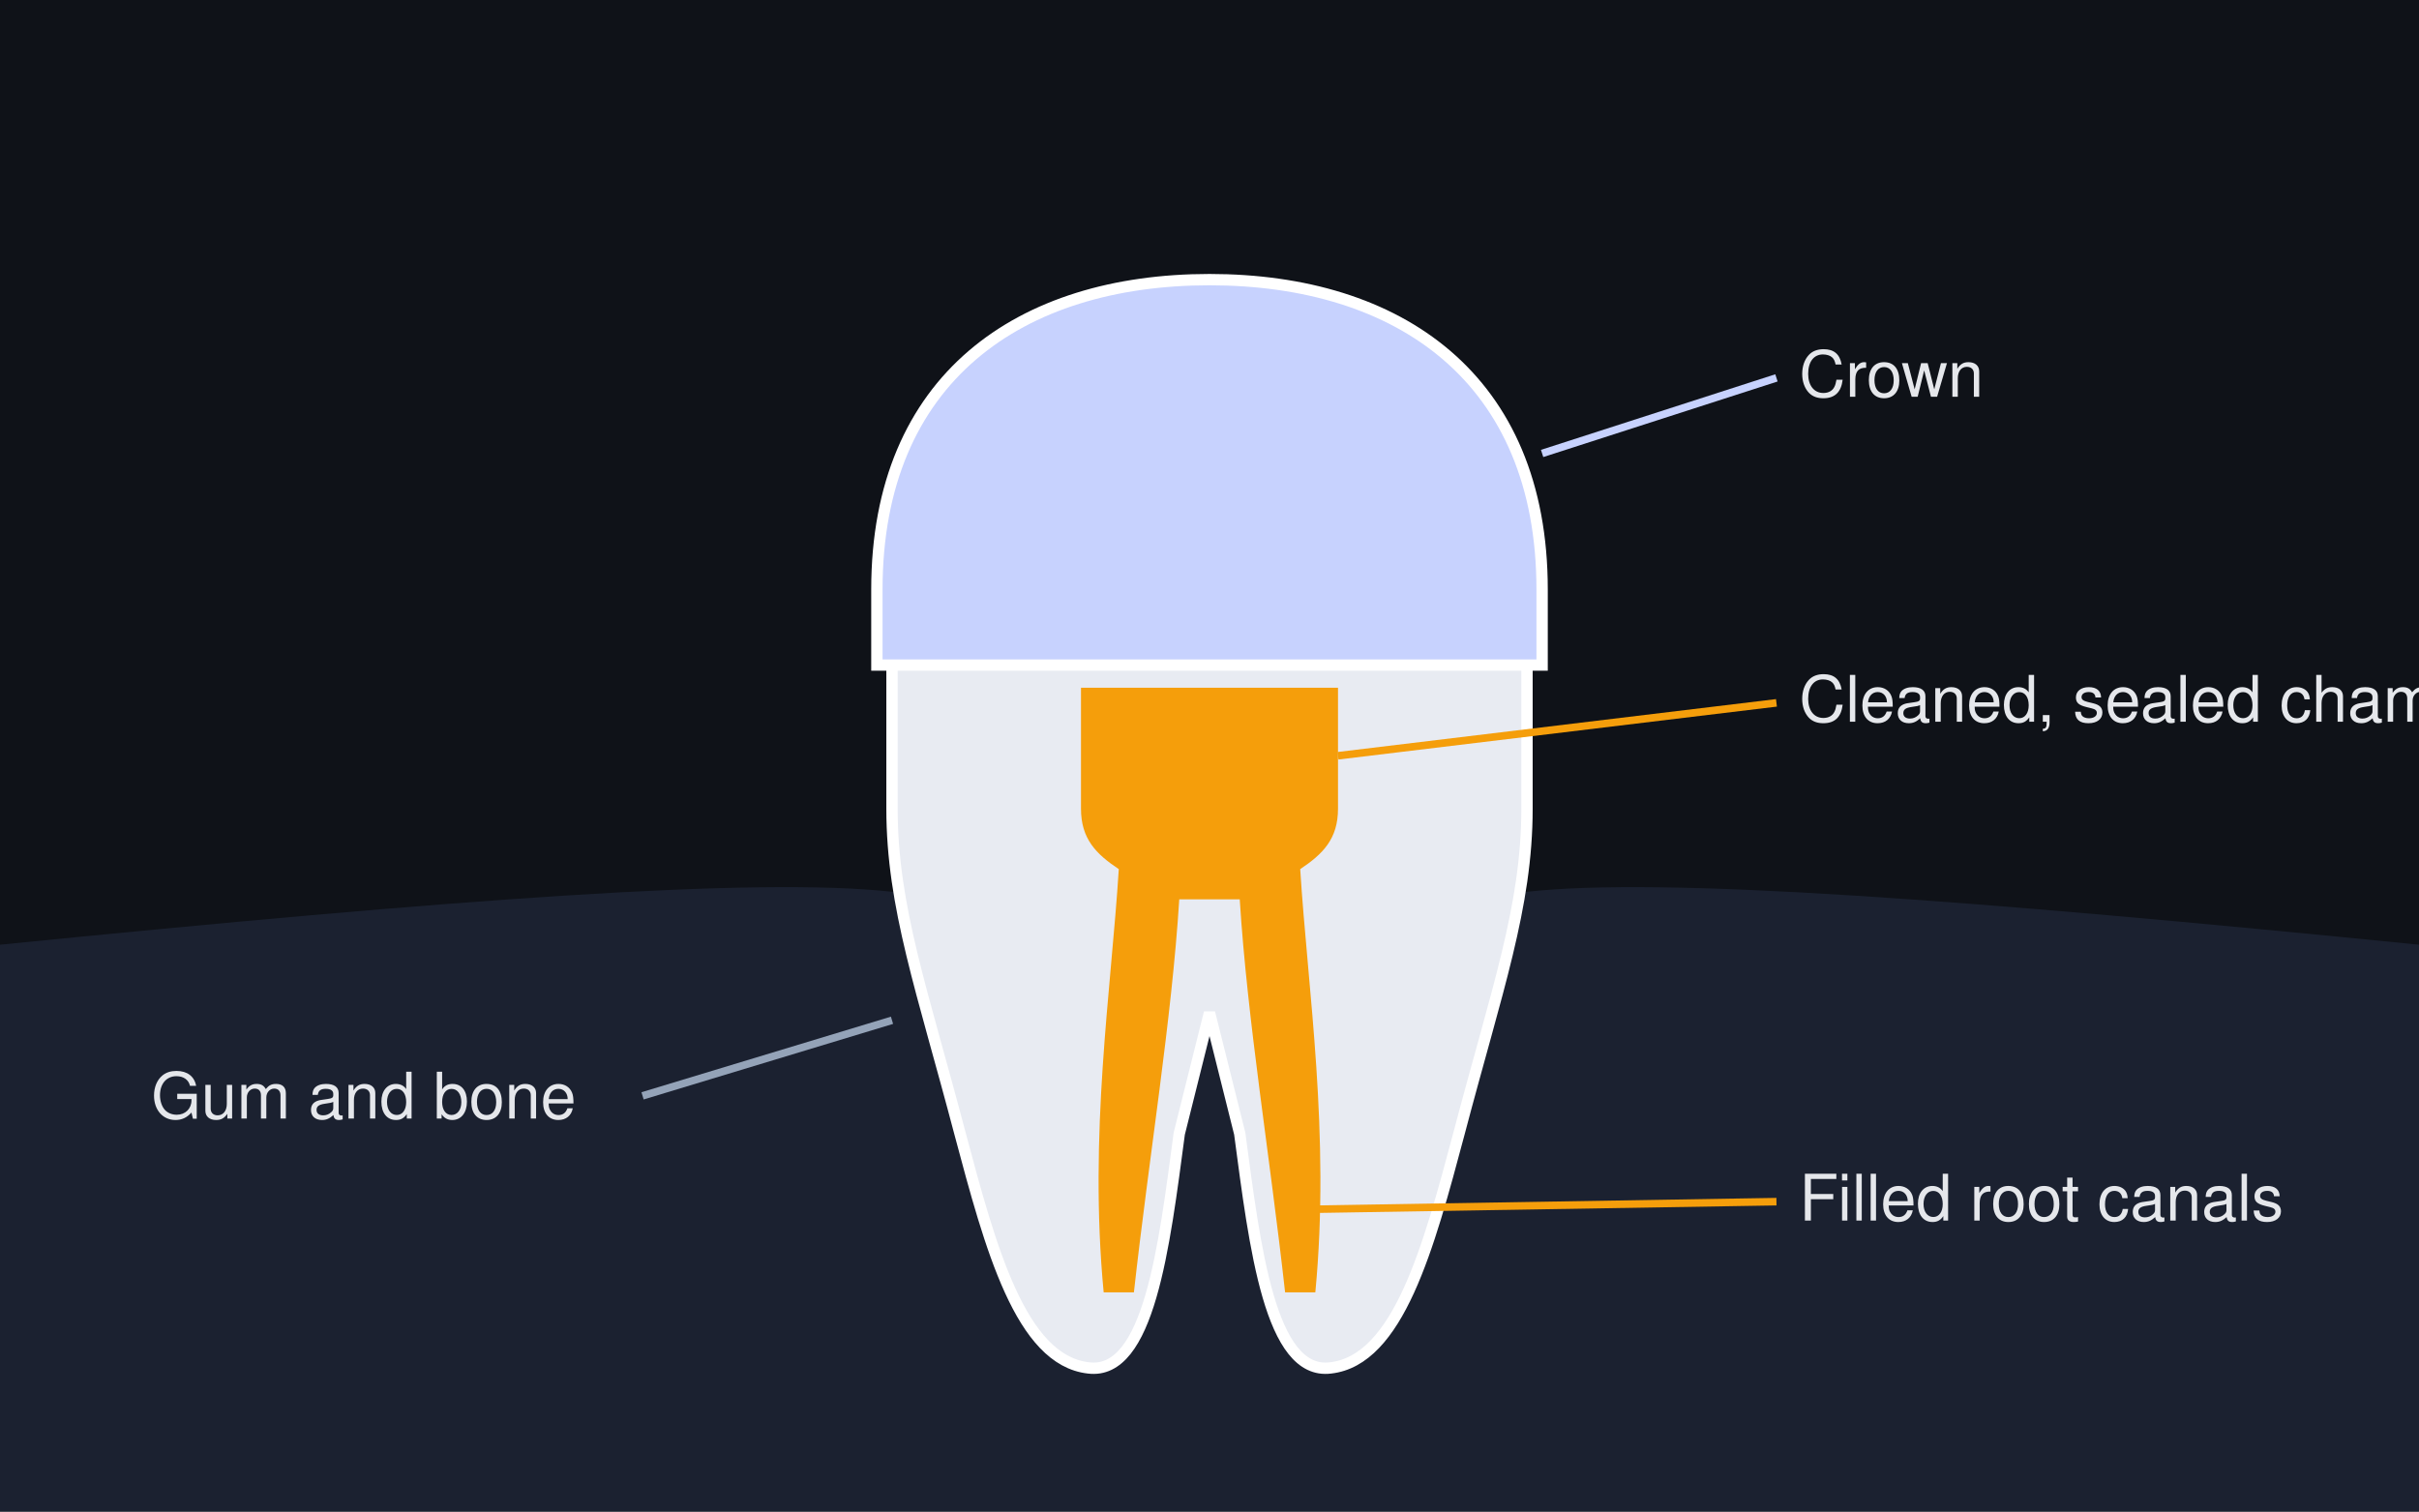
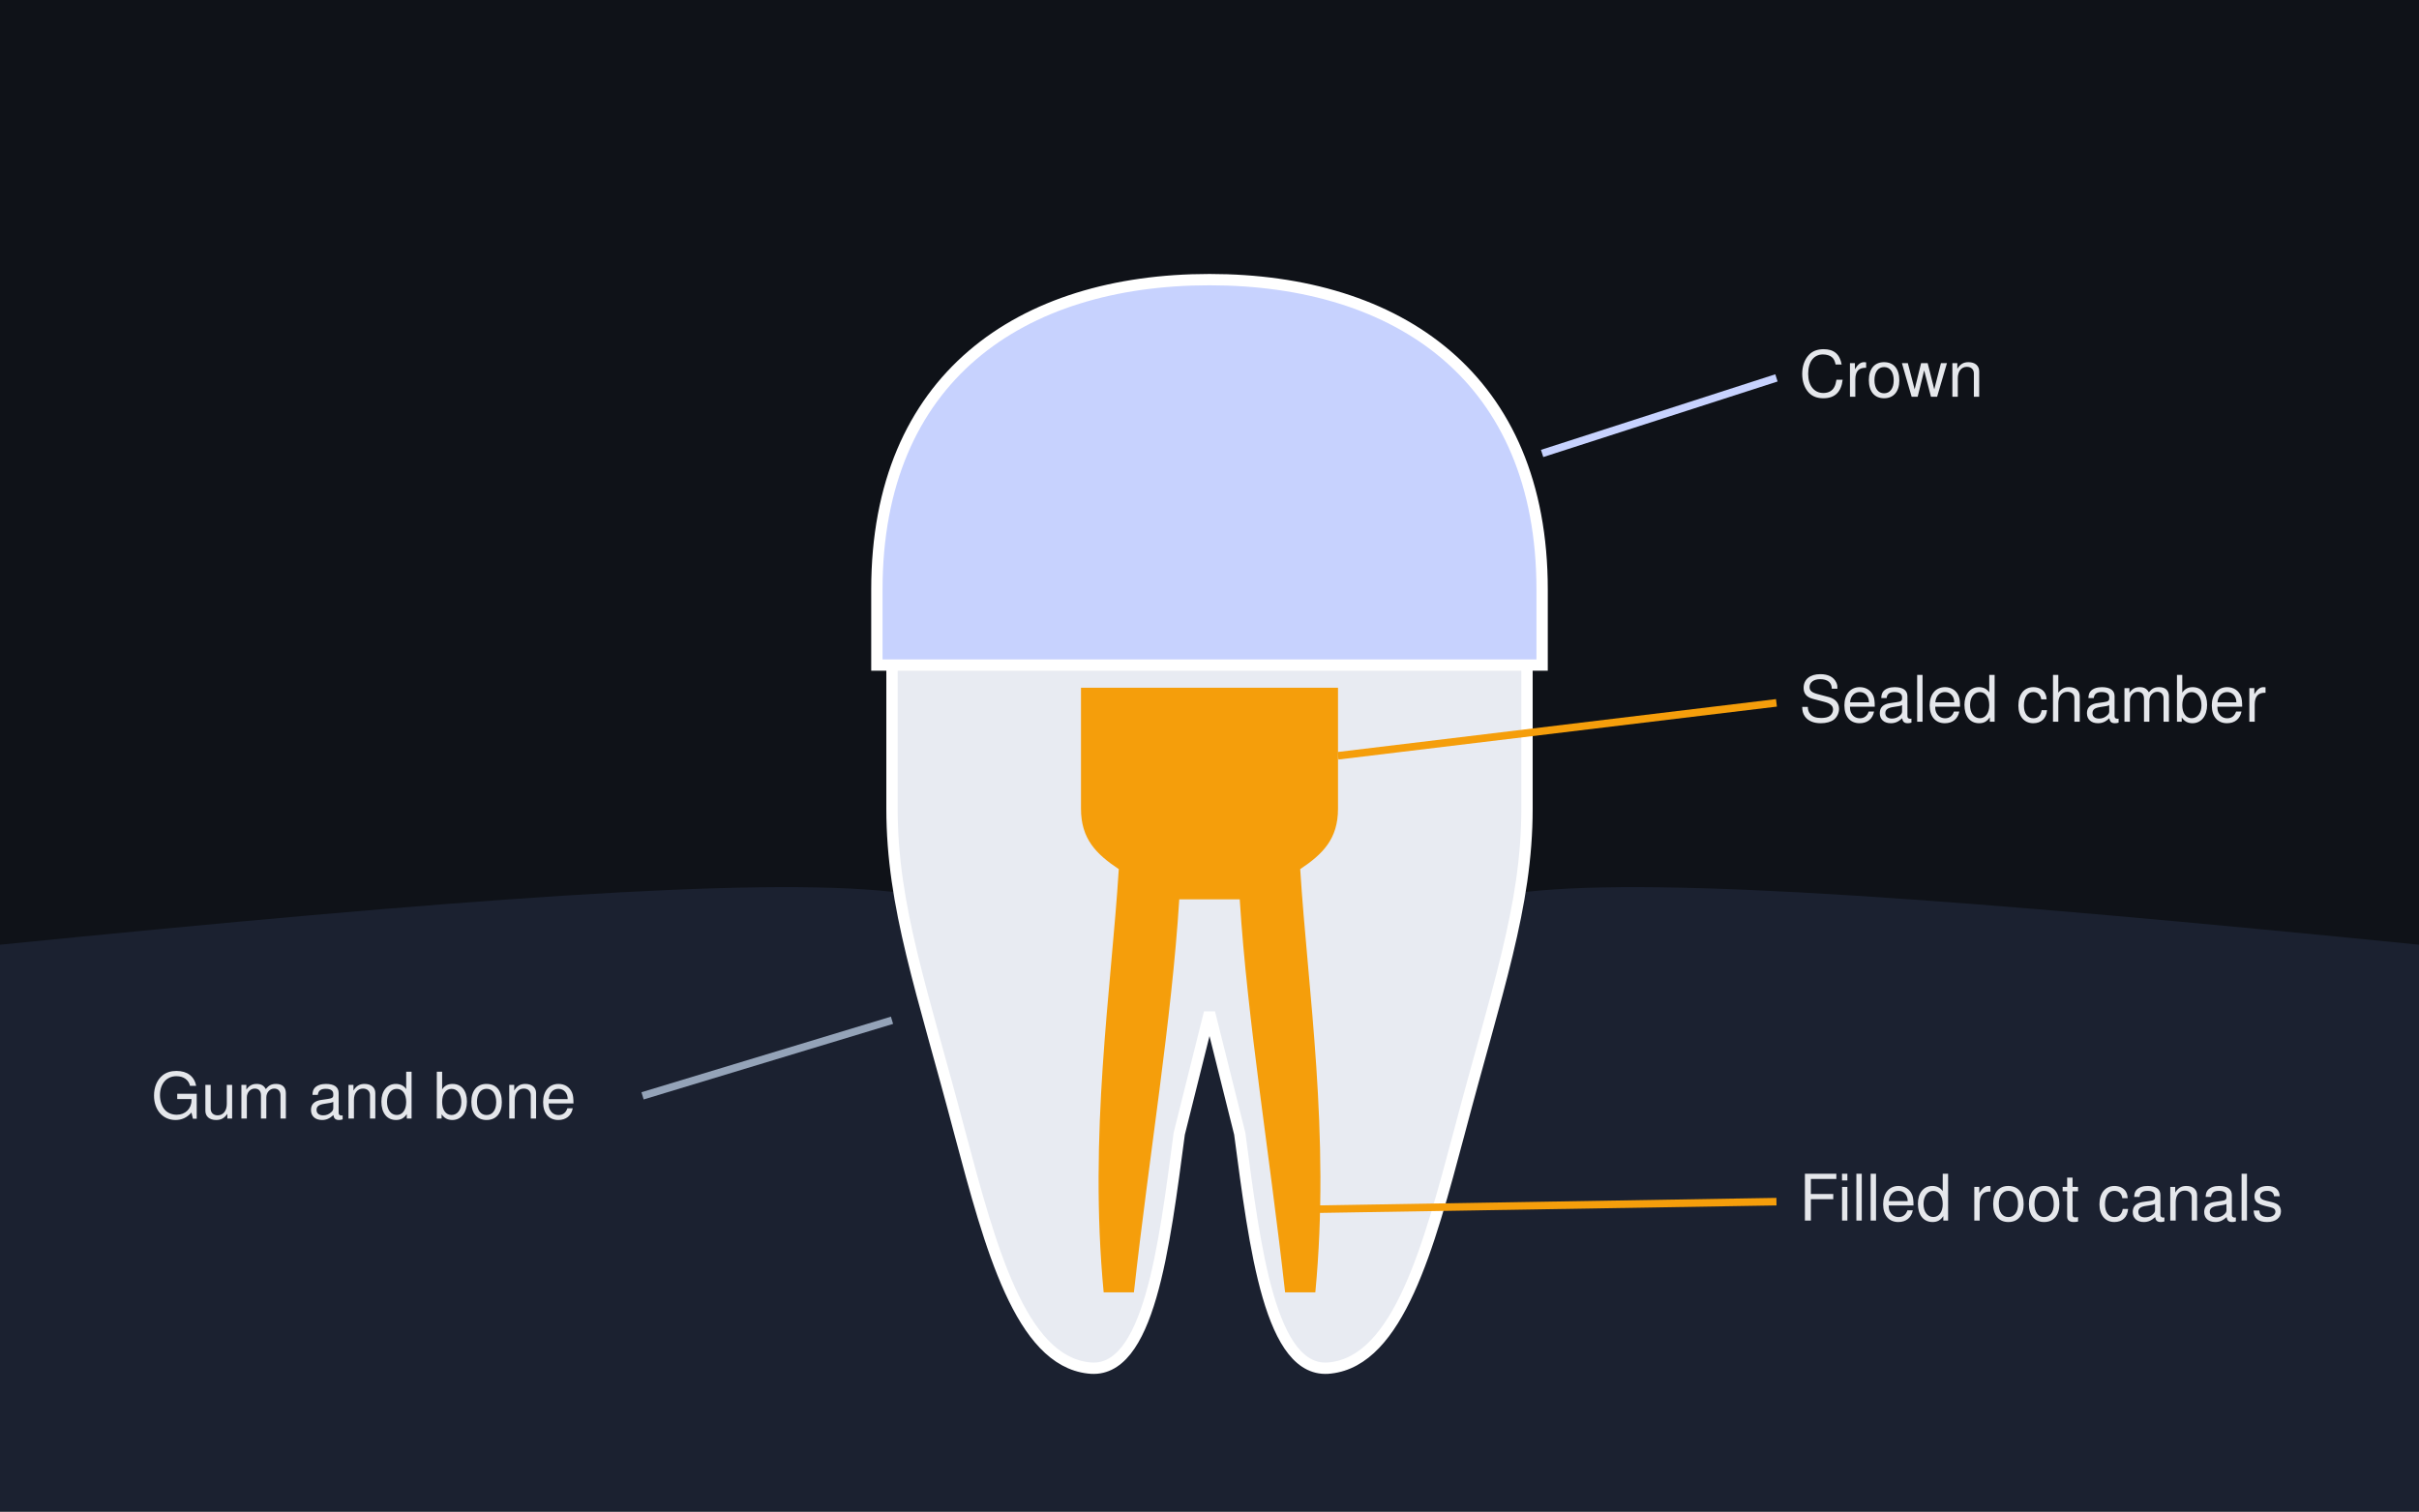
<svg xmlns="http://www.w3.org/2000/svg" viewBox="0 0 640 400" role="img" aria-labelledby="t d">
  <rect width="640" height="400" fill="#0f1218" />
  <g fill="none" stroke="#2a3140" stroke-width="1">
    <path d="M0 300 C160 288 480 288 640 300" />
  </g>
  <path d="M0 250 C120 238 200 232 236 236 L404 236 C440 232 520 238 640 250 L640 400 L0 400Z" fill="#1b2130" />
  <path d="M236 150 C236 104 270 82 320 82 C370 82 404 104 404 150 L404 214 C404 240 396 262 386 300 C378 330 370 360 352 362 C336 364 332 330 328 300 L320 268 L312 300 C308 330 304 364 288 362 C270 360 262 330 254 300 C244 262 236 240 236 214Z" fill="#e8ebf2" stroke="#ffffff" stroke-width="3" />
  <path d="M232 156 C232 100 270 74 320 74 C370 74 408 100 408 156 L408 176 L232 176Z" fill="#c7d2fe" stroke="#ffffff" stroke-width="3" />
  <path d="M286 182 L354 182 L354 214 C354 222 350 226 344 230 C346 262 352 300 348 342 L340 342 C336 306 330 270 328 238 L312 238 C310 270 304 306 300 342 L292 342 C288 300 294 262 296 230 C290 226 286 222 286 214Z" fill="#f59e0b" />
  <g font-family="Helvetica, Arial, sans-serif" font-size="17" fill="#e5e7eb">
    <line x1="408" y1="120" x2="470" y2="100" stroke="#c7d2fe" stroke-width="2" />
    <text x="476" y="105">Crown</text>
    <line x1="354" y1="200" x2="470" y2="186" stroke="#f59e0b" stroke-width="2" />
-     <text x="476" y="191">Cleaned, sealed chamber</text>
+     <text x="476" y="191">Sealed chamber</text>
    <line x1="348" y1="320" x2="470" y2="318" stroke="#f59e0b" stroke-width="2" />
    <text x="476" y="323">Filled root canals</text>
    <line x1="236" y1="270" x2="170" y2="290" stroke="#94a3b8" stroke-width="2" />
    <text x="40" y="296">Gum and bone</text>
  </g>
</svg>
